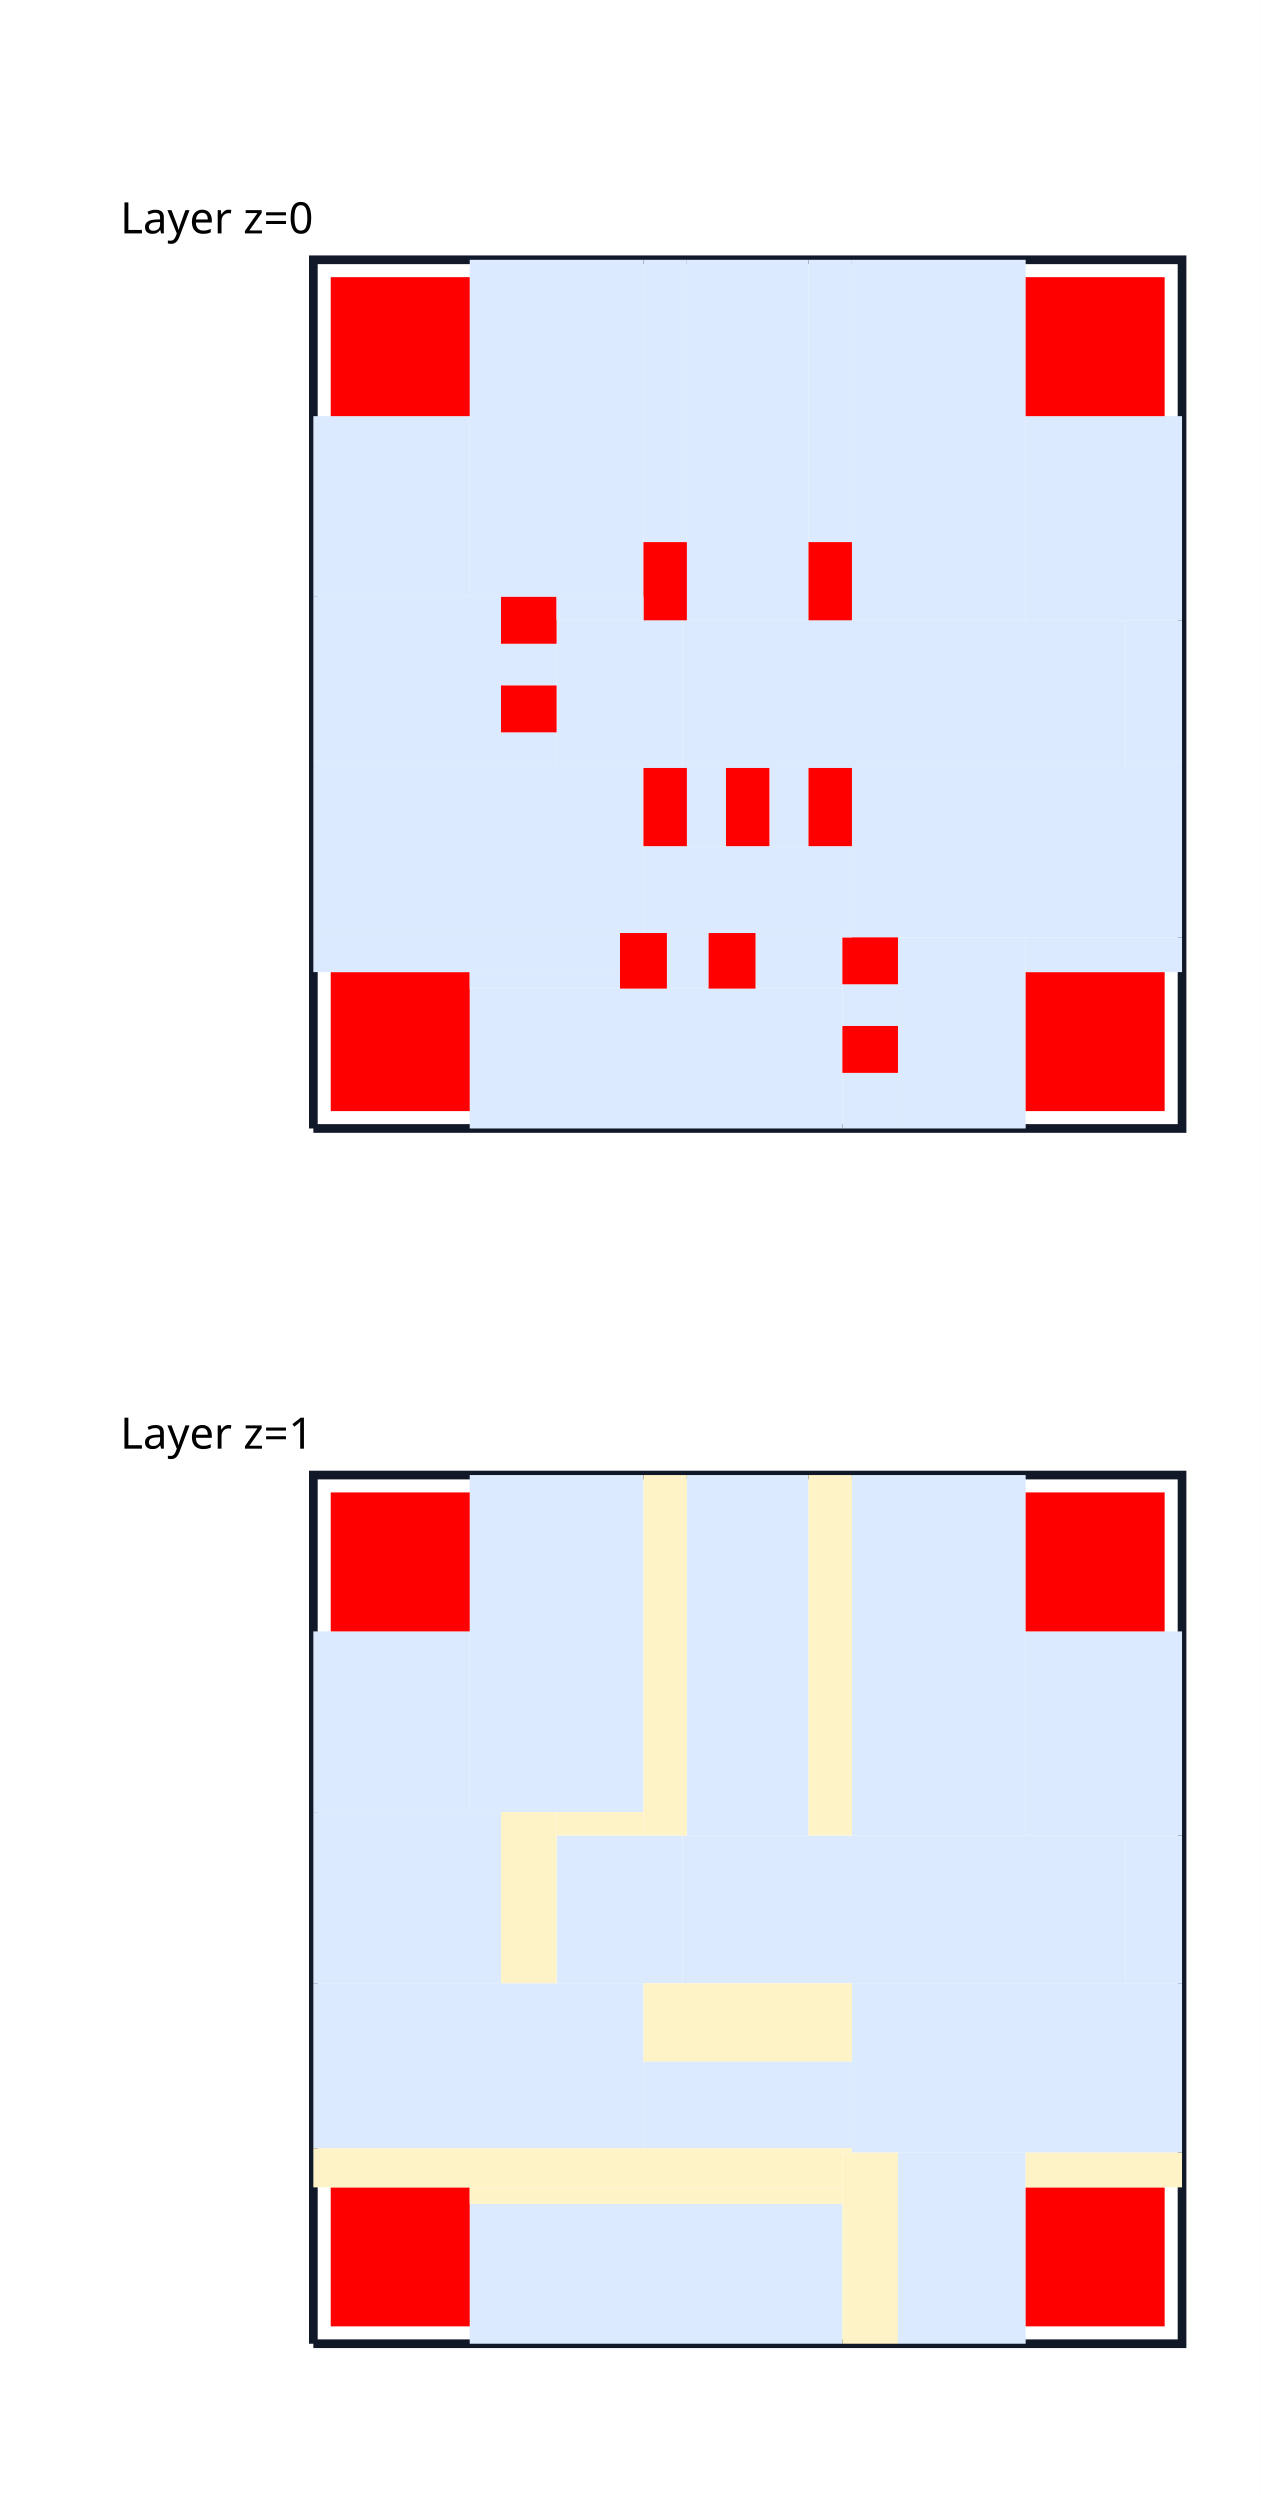
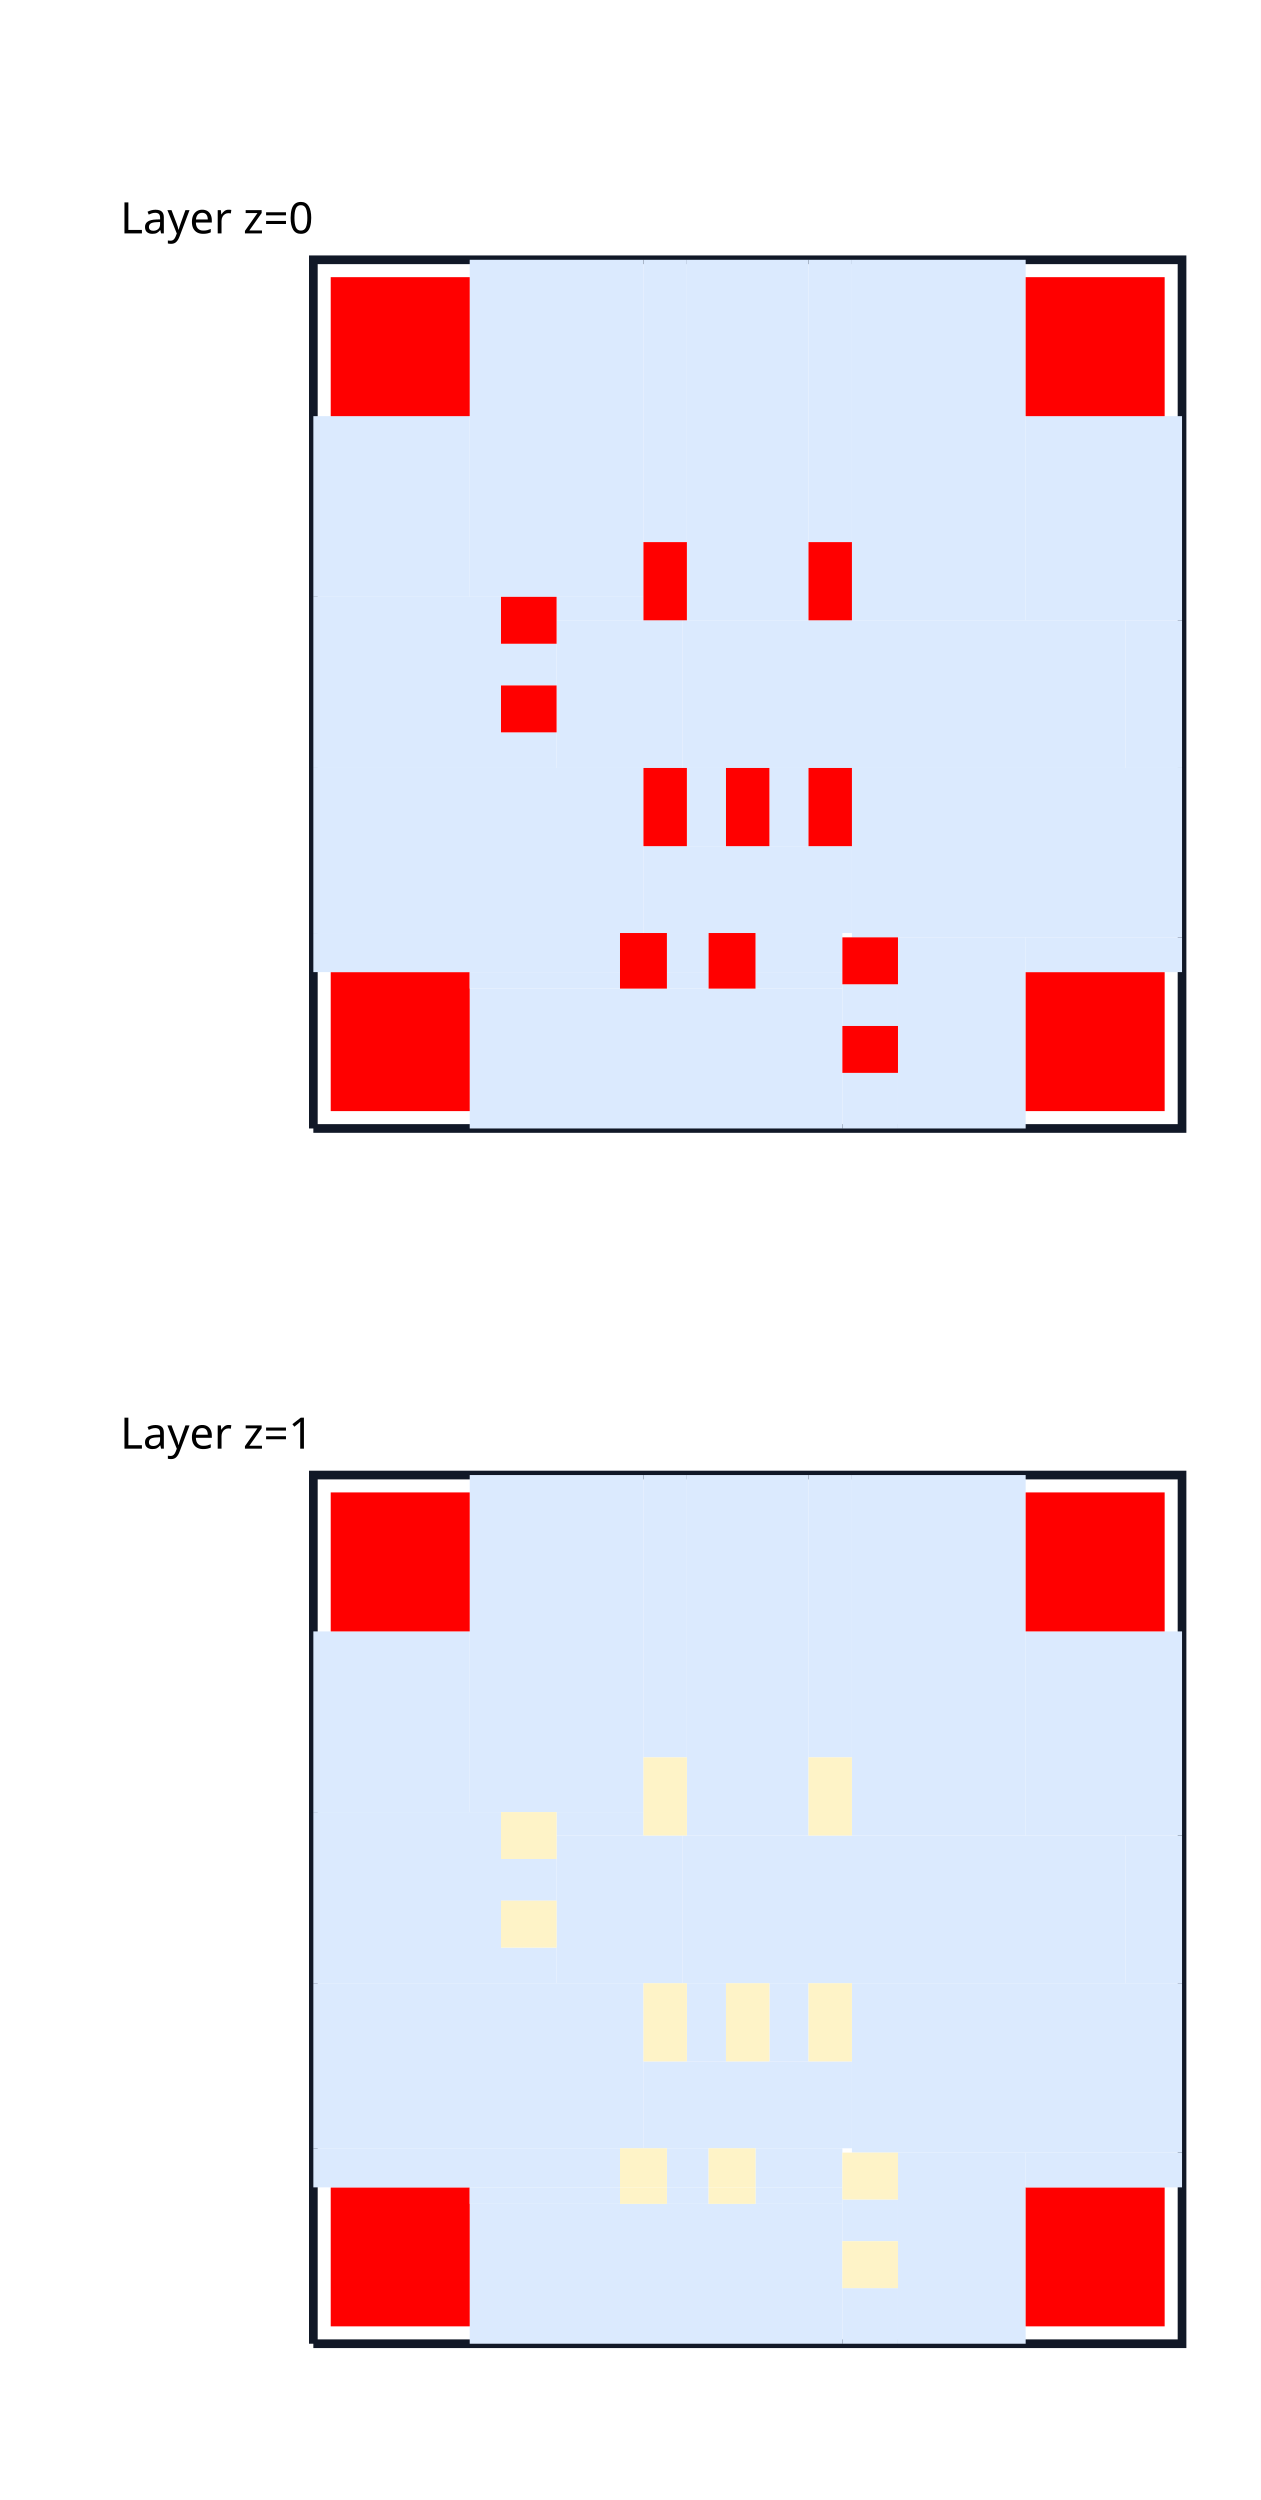
<svg xmlns="http://www.w3.org/2000/svg" width="640" height="1269" viewBox="0 0 640 1269">
  <rect width="100%" height="100%" fill="white" />
  <g>
    <polyline data-points="0,0 10,0 10,10 0,10 0,0" data-type="line" data-label="bounds" points="159.055,572.814 600,572.814 600,131.869 159.055,131.869 159.055,572.814" fill="none" stroke="#111827" stroke-width="4.409" />
  </g>
  <g>
    <polyline data-points="0,-13.989588958333332 10,-13.989588958333332 10,-3.989588958333332 0,-3.989588958333332 0,-13.989588958333332" data-type="line" data-label="bounds" points="159.055,1189.677 600,1189.677 600,748.733 159.055,748.733 159.055,1189.677" fill="none" stroke="#111827" stroke-width="4.409" />
  </g>
  <g>
    <rect data-type="rect" data-label="node" data-x="6.799999499999999" data-y="5" x="346.46" y="314.862" width="224.875" height="74.958" fill="#dbeafe" stroke="black" stroke-width="0.023" />
  </g>
  <g>
    <rect data-type="rect" data-label="node" data-x="3.525061" data-y="5" x="282.521" y="314.862" width="63.939" height="74.958" fill="#dbeafe" stroke="black" stroke-width="0.023" />
  </g>
  <g>
    <rect data-type="rect" data-label="node" data-x="5.0000005000000005" data-y="7.924986499999999" x="348.663" y="131.869" width="61.729" height="182.993" fill="#dbeafe" stroke="black" stroke-width="0.023" />
  </g>
  <g>
    <rect data-type="rect" data-label="node" data-x="1.9000205" data-y="3.2000279999999997" x="159.055" y="389.82" width="167.561" height="83.779" fill="#dbeafe" stroke="black" stroke-width="0.023" />
  </g>
  <g>
    <rect data-type="rect" data-label="node" data-x="2.8000204999999996" data-y="8.0599865" x="238.425" y="131.869" width="88.191" height="171.088" fill="#dbeafe" stroke="black" stroke-width="0.023" />
  </g>
  <g>
    <rect data-type="rect" data-label="node" data-x="8.0999795" data-y="3.1750279999999997" x="432.439" y="389.82" width="167.561" height="85.984" fill="#dbeafe" stroke="black" stroke-width="0.023" />
  </g>
  <g>
    <rect data-type="rect" data-label="node" data-x="7.1999794999999995" data-y="7.924986499999999" x="432.439" y="131.869" width="88.191" height="182.993" fill="#dbeafe" stroke="black" stroke-width="0.023" />
  </g>
  <g>
    <rect data-type="rect" data-label="node" data-x="5" data-y="2.750029" x="326.616" y="429.505" width="105.823" height="44.094" fill="#dbeafe" stroke="black" stroke-width="0.023" />
  </g>
  <g>
    <rect data-type="rect" data-label="node" data-x="1.0800205" data-y="5.135" x="159.055" y="302.957" width="95.246" height="86.864" fill="#dbeafe" stroke="black" stroke-width="0.023" />
  </g>
  <g>
    <rect data-type="rect" data-label="node" data-x="0.8999999999999999" data-y="7.1599865" x="159.055" y="211.239" width="79.37" height="91.718" fill="#dbeafe" stroke="black" stroke-width="0.023" />
  </g>
  <g>
    <rect data-type="rect" data-label="node" data-x="3.9450204999999996" data-y="0.8050145" x="238.425" y="501.82" width="189.167" height="70.993" fill="#dbeafe" stroke="black" stroke-width="0.023" />
  </g>
  <g>
    <rect data-type="rect" data-label="node" data-x="7.4650205" data-y="1.1000145" x="455.813" y="475.804" width="64.817" height="97.009" fill="#dbeafe" stroke="black" stroke-width="0.023" />
  </g>
  <g>
    <rect data-type="rect" data-label="node" data-x="9.1" data-y="7.024986499999999" x="520.63" y="211.239" width="79.37" height="103.623" fill="#dbeafe" stroke="black" stroke-width="0.023" />
  </g>
  <g>
    <rect data-type="rect" data-label="node" data-x="9.674958999999998" data-y="5" x="571.335" y="314.862" width="28.665" height="74.958" fill="#dbeafe" stroke="black" stroke-width="0.023" />
  </g>
  <g>
    <rect data-type="rect" data-label="node" data-x="1" data-y="1" x="167.874" y="493.444" width="70.551" height="70.551" fill="red" stroke="black" stroke-width="0.023" />
  </g>
  <g>
    <rect data-type="rect" data-label="node" data-x="1" data-y="9" x="167.874" y="140.688" width="70.551" height="70.551" fill="red" stroke="black" stroke-width="0.023" />
  </g>
  <g>
    <rect data-type="rect" data-label="node" data-x="9" data-y="9" x="520.63" y="140.688" width="70.551" height="70.551" fill="red" stroke="black" stroke-width="0.023" />
  </g>
  <g>
    <rect data-type="rect" data-label="node" data-x="9" data-y="1" x="520.63" y="493.444" width="70.551" height="70.551" fill="red" stroke="black" stroke-width="0.023" />
  </g>
  <g>
    <rect data-type="rect" data-label="node" data-x="1.7650204999999999" data-y="2.0250144999999997" x="159.055" y="473.6" width="155.655" height="19.844" fill="#dbeafe" stroke="black" stroke-width="0.023" />
  </g>
  <g>
+     <rect data-type="rect" data-label="node" data-x="4.310041" data-y="2.0250144999999997" x="338.521" y="473.6" width="21.165" height="19.844" fill="#dbeafe" stroke="black" stroke-width="0.023" />
+   </g>
+   <g>
+     <rect data-type="rect" data-label="node" data-x="5.590040999999999" data-y="2.0250144999999997" x="383.498" y="473.6" width="44.094" height="19.844" fill="#dbeafe" stroke="black" stroke-width="0.023" />
+   </g>
+   <g>
+     <rect data-type="rect" data-label="node" data-x="4.5250205" data-y="3.7000279999999997" x="348.663" y="389.82" width="19.841" height="39.685" fill="#dbeafe" stroke="black" stroke-width="0.023" />
+   </g>
+   <g>
+     <rect data-type="rect" data-label="node" data-x="5.4749795" data-y="3.7000279999999997" x="390.551" y="389.82" width="19.841" height="39.685" fill="#dbeafe" stroke="black" stroke-width="0.023" />
+   </g>
+   <g>
+     <rect data-type="rect" data-label="node" data-x="4.0500405" data-y="8.3749855" x="326.616" y="131.869" width="22.047" height="143.308" fill="#dbeafe" stroke="black" stroke-width="0.023" />
+   </g>
+   <g>
+     <rect data-type="rect" data-label="node" data-x="5.94996" data-y="8.3749855" x="410.392" y="131.869" width="22.047" height="143.308" fill="#dbeafe" stroke="black" stroke-width="0.023" />
+   </g>
+   <g>
+     <rect data-type="rect" data-label="node" data-x="6.410041" data-y="0.3200145" x="427.592" y="544.592" width="28.22" height="28.222" fill="#dbeafe" stroke="black" stroke-width="0.023" />
+   </g>
+   <g>
+     <rect data-type="rect" data-label="node" data-x="6.410041" data-y="1.420029" x="427.592" y="499.615" width="28.22" height="21.165" fill="#dbeafe" stroke="black" stroke-width="0.023" />
+   </g>
+   <g>
    <rect data-type="rect" data-label="node" data-x="2.480041" data-y="4.3549999999999995" x="254.301" y="371.744" width="28.22" height="18.076" fill="#dbeafe" stroke="black" stroke-width="0.023" />
  </g>
  <g>
    <rect data-type="rect" data-label="node" data-x="2.480041" data-y="5.339972999999999" x="254.301" y="326.768" width="28.22" height="21.165" fill="#dbeafe" stroke="black" stroke-width="0.023" />
  </g>
  <g>
-     <rect data-type="rect" data-label="node" data-x="4.310041" data-y="1.930029" x="338.521" y="473.6" width="21.165" height="28.22" fill="#dbeafe" stroke="black" stroke-width="0.023" />
-   </g>
-   <g>
-     <rect data-type="rect" data-label="node" data-x="4.0500405" data-y="8.3749855" x="326.616" y="131.869" width="22.047" height="143.308" fill="#dbeafe" stroke="black" stroke-width="0.023" />
-   </g>
-   <g>
-     <rect data-type="rect" data-label="node" data-x="4.5250205" data-y="3.7000279999999997" x="348.663" y="389.82" width="19.841" height="39.685" fill="#dbeafe" stroke="black" stroke-width="0.023" />
-   </g>
-   <g>
-     <rect data-type="rect" data-label="node" data-x="5.4749795" data-y="3.7000279999999997" x="390.551" y="389.82" width="19.841" height="39.685" fill="#dbeafe" stroke="black" stroke-width="0.023" />
-   </g>
-   <g>
-     <rect data-type="rect" data-label="node" data-x="5.590040999999999" data-y="1.930029" x="383.498" y="473.6" width="44.094" height="28.22" fill="#dbeafe" stroke="black" stroke-width="0.023" />
-   </g>
-   <g>
-     <rect data-type="rect" data-label="node" data-x="6.410041" data-y="0.3200145" x="427.592" y="544.592" width="28.22" height="28.222" fill="#dbeafe" stroke="black" stroke-width="0.023" />
-   </g>
-   <g>
-     <rect data-type="rect" data-label="node" data-x="5.94996" data-y="8.3749855" x="410.392" y="131.869" width="22.047" height="143.308" fill="#dbeafe" stroke="black" stroke-width="0.023" />
-   </g>
-   <g>
-     <rect data-type="rect" data-label="node" data-x="6.410041" data-y="1.420029" x="427.592" y="499.615" width="28.22" height="21.165" fill="#dbeafe" stroke="black" stroke-width="0.023" />
+     <rect data-type="rect" data-label="node" data-x="2.6650202500000693" data-y="1.7050144999999999" x="238.425" y="493.444" width="76.285" height="8.377" fill="#dbeafe" stroke="black" stroke-width="0.023" />
+   </g>
+   <g>
+     <rect data-type="rect" data-label="node" data-x="4.310041" data-y="1.7050144999999999" x="338.521" y="493.444" width="21.165" height="8.377" fill="#dbeafe" stroke="black" stroke-width="0.023" />
+   </g>
+   <g>
+     <rect data-type="rect" data-label="node" data-x="5.590040999999999" data-y="1.7050144999999999" x="383.498" y="493.444" width="44.094" height="8.377" fill="#dbeafe" stroke="black" stroke-width="0.023" />
  </g>
  <g>
    <rect data-type="rect" data-label="node" data-x="9.1" data-y="2.0000145" x="520.63" y="475.804" width="79.37" height="17.639" fill="#dbeafe" stroke="black" stroke-width="0.023" />
  </g>
  <g>
+     <rect data-type="rect" data-label="node" data-x="3.300040750000069" data-y="5.984973" x="282.521" y="302.957" width="44.094" height="11.906" fill="#dbeafe" stroke="black" stroke-width="0.023" />
+   </g>
+   <g>
    <rect data-type="rect" data-label="node" data-x="4.050040000000138" data-y="3.7000280000000316" x="326.616" y="389.82" width="22.047" height="39.685" fill="red" stroke="black" stroke-width="0.023" />
  </g>
  <g>
    <rect data-type="rect" data-label="node" data-x="4.999999999999943" data-y="3.7000280000000316" x="368.504" y="389.82" width="22.047" height="39.685" fill="red" stroke="black" stroke-width="0.023" />
  </g>
  <g>
    <rect data-type="rect" data-label="node" data-x="5.949959999999862" data-y="3.7000280000000316" x="410.392" y="389.82" width="22.047" height="39.685" fill="red" stroke="black" stroke-width="0.023" />
  </g>
  <g>
    <rect data-type="rect" data-label="node" data-x="5.949959999999862" data-y="6.299971999999968" x="410.392" y="275.177" width="22.047" height="39.685" fill="red" stroke="black" stroke-width="0.023" />
  </g>
  <g>
    <rect data-type="rect" data-label="node" data-x="4.050040000000138" data-y="6.299971999999968" x="326.616" y="275.177" width="22.047" height="39.685" fill="red" stroke="black" stroke-width="0.023" />
  </g>
  <g>
    <rect data-type="rect" data-label="node" data-x="2.480040500000138" data-y="5.849972899999967" x="254.301" y="302.957" width="28.22" height="23.811" fill="red" stroke="black" stroke-width="0.023" />
  </g>
  <g>
    <rect data-type="rect" data-label="node" data-x="2.480040500000138" data-y="4.829972899999968" x="254.301" y="347.933" width="28.22" height="23.811" fill="red" stroke="black" stroke-width="0.023" />
  </g>
  <g>
    <rect data-type="rect" data-label="node" data-x="3.8000405000001383" data-y="1.9300289000000315" x="314.71" y="473.6" width="23.811" height="28.22" fill="red" stroke="black" stroke-width="0.023" />
  </g>
  <g>
    <rect data-type="rect" data-label="node" data-x="4.820040500000138" data-y="1.9300289000000315" x="359.687" y="473.6" width="23.811" height="28.22" fill="red" stroke="black" stroke-width="0.023" />
  </g>
  <g>
    <rect data-type="rect" data-label="node" data-x="6.410040500000138" data-y="0.9100289000000319" x="427.592" y="520.781" width="28.22" height="23.811" fill="red" stroke="black" stroke-width="0.023" />
  </g>
  <g>
    <rect data-type="rect" data-label="node" data-x="6.410040500000138" data-y="1.9300289000000315" x="427.592" y="475.804" width="28.22" height="23.811" fill="red" stroke="black" stroke-width="0.023" />
  </g>
  <g>
-     <rect data-type="rect" data-label="node" data-x="3.300040750000069" data-y="5.984973" x="282.521" y="302.957" width="44.094" height="11.906" fill="#dbeafe" stroke="black" stroke-width="0.023" />
-   </g>
-   <g>
-     <rect data-type="rect" data-label="node" data-x="6.145" data-y="2.225029" x="427.592" y="473.6" width="4.847" height="2.205" fill="#dbeafe" stroke="black" stroke-width="0.023" />
-   </g>
-   <g>
-     <rect data-type="rect" data-label="node" data-x="2.6650202500000693" data-y="1.7050144999999999" x="238.425" y="493.444" width="76.285" height="8.377" fill="#dbeafe" stroke="black" stroke-width="0.023" />
-   </g>
-   <g>
    <rect data-type="rect" data-label="node" data-x="6.799999499999999" data-y="-8.989588958333332" x="346.46" y="931.726" width="224.875" height="74.958" fill="#dbeafe" stroke="black" stroke-width="0.023" />
  </g>
  <g>
    <rect data-type="rect" data-label="node" data-x="3.525061" data-y="-8.989588958333332" x="282.521" y="931.726" width="63.939" height="74.958" fill="#dbeafe" stroke="black" stroke-width="0.023" />
  </g>
  <g>
    <rect data-type="rect" data-label="node" data-x="5.0000005000000005" data-y="-6.064602458333333" x="348.663" y="748.733" width="61.729" height="182.993" fill="#dbeafe" stroke="black" stroke-width="0.023" />
  </g>
  <g>
    <rect data-type="rect" data-label="node" data-x="1.9000205" data-y="-10.789560958333333" x="159.055" y="1006.684" width="167.561" height="83.779" fill="#dbeafe" stroke="black" stroke-width="0.023" />
  </g>
  <g>
    <rect data-type="rect" data-label="node" data-x="2.8000204999999996" data-y="-5.929602458333331" x="238.425" y="748.733" width="88.191" height="171.088" fill="#dbeafe" stroke="black" stroke-width="0.023" />
  </g>
  <g>
    <rect data-type="rect" data-label="node" data-x="8.0999795" data-y="-10.814560958333333" x="432.439" y="1006.684" width="167.561" height="85.984" fill="#dbeafe" stroke="black" stroke-width="0.023" />
  </g>
  <g>
    <rect data-type="rect" data-label="node" data-x="7.1999794999999995" data-y="-6.064602458333333" x="432.439" y="748.733" width="88.191" height="182.993" fill="#dbeafe" stroke="black" stroke-width="0.023" />
  </g>
  <g>
    <rect data-type="rect" data-label="node" data-x="5" data-y="-11.239559958333333" x="326.616" y="1046.369" width="105.823" height="44.094" fill="#dbeafe" stroke="black" stroke-width="0.023" />
  </g>
  <g>
    <rect data-type="rect" data-label="node" data-x="1.0800205" data-y="-8.854588958333332" x="159.055" y="919.82" width="95.246" height="86.864" fill="#dbeafe" stroke="black" stroke-width="0.023" />
  </g>
  <g>
    <rect data-type="rect" data-label="node" data-x="0.8999999999999999" data-y="-6.829602458333333" x="159.055" y="828.103" width="79.37" height="91.718" fill="#dbeafe" stroke="black" stroke-width="0.023" />
  </g>
  <g>
    <rect data-type="rect" data-label="node" data-x="3.9450204999999996" data-y="-13.184574458333332" x="238.425" y="1118.684" width="189.167" height="70.993" fill="#dbeafe" stroke="black" stroke-width="0.023" />
  </g>
  <g>
    <rect data-type="rect" data-label="node" data-x="7.4650205" data-y="-12.889574458333332" x="455.813" y="1092.668" width="64.817" height="97.009" fill="#dbeafe" stroke="black" stroke-width="0.023" />
  </g>
  <g>
    <rect data-type="rect" data-label="node" data-x="9.1" data-y="-6.964602458333333" x="520.63" y="828.103" width="79.37" height="103.623" fill="#dbeafe" stroke="black" stroke-width="0.023" />
  </g>
  <g>
    <rect data-type="rect" data-label="node" data-x="9.674958999999998" data-y="-8.989588958333332" x="571.335" y="931.726" width="28.665" height="74.958" fill="#dbeafe" stroke="black" stroke-width="0.023" />
  </g>
  <g>
    <rect data-type="rect" data-label="node" data-x="1" data-y="-12.989588958333332" x="167.874" y="1110.307" width="70.551" height="70.551" fill="red" stroke="black" stroke-width="0.023" />
  </g>
  <g>
    <rect data-type="rect" data-label="node" data-x="1" data-y="-4.989588958333332" x="167.874" y="757.551" width="70.551" height="70.551" fill="red" stroke="black" stroke-width="0.023" />
  </g>
  <g>
    <rect data-type="rect" data-label="node" data-x="9" data-y="-4.989588958333332" x="520.63" y="757.551" width="70.551" height="70.551" fill="red" stroke="black" stroke-width="0.023" />
  </g>
  <g>
    <rect data-type="rect" data-label="node" data-x="9" data-y="-12.989588958333332" x="520.63" y="1110.307" width="70.551" height="70.551" fill="red" stroke="black" stroke-width="0.023" />
  </g>
  <g>
-     <rect data-type="rect" data-label="node" data-x="4.0500405" data-y="-6.064602458333333" x="326.616" y="748.733" width="22.047" height="182.993" fill="#fef3c7" stroke="black" stroke-width="0.023" />
-   </g>
-   <g>
-     <rect data-type="rect" data-label="node" data-x="5.94996" data-y="-6.064602458333333" x="410.392" y="748.733" width="22.047" height="182.993" fill="#fef3c7" stroke="black" stroke-width="0.023" />
-   </g>
-   <g>
-     <rect data-type="rect" data-label="node" data-x="5" data-y="-10.289560958333333" x="326.616" y="1006.684" width="105.823" height="39.685" fill="#fef3c7" stroke="black" stroke-width="0.023" />
-   </g>
-   <g>
-     <rect data-type="rect" data-label="node" data-x="9.1" data-y="-11.989574458333333" x="520.63" y="1092.668" width="79.37" height="17.639" fill="#fef3c7" stroke="black" stroke-width="0.023" />
-   </g>
-   <g>
-     <rect data-type="rect" data-label="node" data-x="2.480041" data-y="-8.854588958333332" x="254.301" y="919.82" width="28.22" height="86.864" fill="#fef3c7" stroke="black" stroke-width="0.023" />
-   </g>
-   <g>
-     <rect data-type="rect" data-label="node" data-x="6.410041" data-y="-12.889574458333332" x="427.592" y="1092.668" width="28.22" height="97.009" fill="#fef3c7" stroke="black" stroke-width="0.023" />
-   </g>
-   <g>
-     <rect data-type="rect" data-label="node" data-x="3.0450204999999997" data-y="-11.964574458333333" x="159.055" y="1090.464" width="268.537" height="19.844" fill="#fef3c7" stroke="black" stroke-width="0.023" />
-   </g>
-   <g>
-     <rect data-type="rect" data-label="node" data-x="3.300041" data-y="-8.004615958333332" x="282.521" y="919.82" width="44.094" height="11.906" fill="#fef3c7" stroke="black" stroke-width="0.023" />
-   </g>
-   <g>
-     <rect data-type="rect" data-label="node" data-x="6.145" data-y="-11.764559958333333" x="427.592" y="1090.464" width="4.847" height="2.205" fill="#fef3c7" stroke="black" stroke-width="0.023" />
-   </g>
-   <g>
-     <rect data-type="rect" data-label="node" data-x="3.9450204999999996" data-y="-12.284574458333331" x="238.425" y="1110.307" width="189.167" height="8.377" fill="#fef3c7" stroke="black" stroke-width="0.023" />
+     <rect data-type="rect" data-label="node" data-x="1.7650204999999999" data-y="-11.964574458333333" x="159.055" y="1090.464" width="155.655" height="19.844" fill="#dbeafe" stroke="black" stroke-width="0.023" />
+   </g>
+   <g>
+     <rect data-type="rect" data-label="node" data-x="4.310041" data-y="-11.964574458333333" x="338.521" y="1090.464" width="21.165" height="19.844" fill="#dbeafe" stroke="black" stroke-width="0.023" />
+   </g>
+   <g>
+     <rect data-type="rect" data-label="node" data-x="5.590040999999999" data-y="-11.964574458333333" x="383.498" y="1090.464" width="44.094" height="19.844" fill="#dbeafe" stroke="black" stroke-width="0.023" />
+   </g>
+   <g>
+     <rect data-type="rect" data-label="node" data-x="4.5250205" data-y="-10.289560958333333" x="348.663" y="1006.684" width="19.841" height="39.685" fill="#dbeafe" stroke="black" stroke-width="0.023" />
+   </g>
+   <g>
+     <rect data-type="rect" data-label="node" data-x="5.4749795" data-y="-10.289560958333333" x="390.551" y="1006.684" width="19.841" height="39.685" fill="#dbeafe" stroke="black" stroke-width="0.023" />
+   </g>
+   <g>
+     <rect data-type="rect" data-label="node" data-x="4.0500405" data-y="-5.614603458333333" x="326.616" y="748.733" width="22.047" height="143.308" fill="#dbeafe" stroke="black" stroke-width="0.023" />
+   </g>
+   <g>
+     <rect data-type="rect" data-label="node" data-x="5.94996" data-y="-5.614603458333333" x="410.392" y="748.733" width="22.047" height="143.308" fill="#dbeafe" stroke="black" stroke-width="0.023" />
+   </g>
+   <g>
+     <rect data-type="rect" data-label="node" data-x="6.410041" data-y="-13.669574458333333" x="427.592" y="1161.456" width="28.22" height="28.222" fill="#dbeafe" stroke="black" stroke-width="0.023" />
+   </g>
+   <g>
+     <rect data-type="rect" data-label="node" data-x="6.410041" data-y="-12.569559958333333" x="427.592" y="1116.479" width="28.22" height="21.165" fill="#dbeafe" stroke="black" stroke-width="0.023" />
+   </g>
+   <g>
+     <rect data-type="rect" data-label="node" data-x="2.480041" data-y="-9.634588958333332" x="254.301" y="988.608" width="28.22" height="18.076" fill="#dbeafe" stroke="black" stroke-width="0.023" />
+   </g>
+   <g>
+     <rect data-type="rect" data-label="node" data-x="2.480041" data-y="-8.649615958333333" x="254.301" y="943.631" width="28.22" height="21.165" fill="#dbeafe" stroke="black" stroke-width="0.023" />
+   </g>
+   <g>
+     <rect data-type="rect" data-label="node" data-x="2.6650202500000693" data-y="-12.284574458333331" x="238.425" y="1110.307" width="76.285" height="8.377" fill="#dbeafe" stroke="black" stroke-width="0.023" />
+   </g>
+   <g>
+     <rect data-type="rect" data-label="node" data-x="4.310041" data-y="-12.284574458333331" x="338.521" y="1110.307" width="21.165" height="8.377" fill="#dbeafe" stroke="black" stroke-width="0.023" />
+   </g>
+   <g>
+     <rect data-type="rect" data-label="node" data-x="5.590040999999999" data-y="-12.284574458333331" x="383.498" y="1110.307" width="44.094" height="8.377" fill="#dbeafe" stroke="black" stroke-width="0.023" />
+   </g>
+   <g>
+     <rect data-type="rect" data-label="node" data-x="9.1" data-y="-11.989574458333333" x="520.63" y="1092.668" width="79.37" height="17.639" fill="#dbeafe" stroke="black" stroke-width="0.023" />
+   </g>
+   <g>
+     <rect data-type="rect" data-label="node" data-x="3.300040750000069" data-y="-8.004615958333332" x="282.521" y="919.82" width="44.094" height="11.906" fill="#dbeafe" stroke="black" stroke-width="0.023" />
+   </g>
+   <g>
+     <rect data-type="rect" data-label="node" data-x="4.0500405" data-y="-7.689616958333334" x="326.616" y="892.041" width="22.047" height="39.685" fill="#fef3c7" stroke="black" stroke-width="0.023" />
+   </g>
+   <g>
+     <rect data-type="rect" data-label="node" data-x="5.94996" data-y="-7.689616958333334" x="410.392" y="892.041" width="22.047" height="39.685" fill="#fef3c7" stroke="black" stroke-width="0.023" />
+   </g>
+   <g>
+     <rect data-type="rect" data-label="node" data-x="4.0500405" data-y="-10.289560958333333" x="326.616" y="1006.684" width="22.047" height="39.685" fill="#fef3c7" stroke="black" stroke-width="0.023" />
+   </g>
+   <g>
+     <rect data-type="rect" data-label="node" data-x="5" data-y="-10.289560958333333" x="368.504" y="1006.684" width="22.047" height="39.685" fill="#fef3c7" stroke="black" stroke-width="0.023" />
+   </g>
+   <g>
+     <rect data-type="rect" data-label="node" data-x="5.9499595" data-y="-10.289560958333333" x="410.392" y="1006.684" width="22.047" height="39.685" fill="#fef3c7" stroke="black" stroke-width="0.023" />
+   </g>
+   <g>
+     <rect data-type="rect" data-label="node" data-x="2.480041" data-y="-9.159615958333333" x="254.301" y="964.797" width="28.22" height="23.811" fill="#fef3c7" stroke="black" stroke-width="0.023" />
+   </g>
+   <g>
+     <rect data-type="rect" data-label="node" data-x="2.480041" data-y="-8.139615958333334" x="254.301" y="919.82" width="28.22" height="23.811" fill="#fef3c7" stroke="black" stroke-width="0.023" />
+   </g>
+   <g>
+     <rect data-type="rect" data-label="node" data-x="6.410041" data-y="-13.079559958333332" x="427.592" y="1137.645" width="28.22" height="23.811" fill="#fef3c7" stroke="black" stroke-width="0.023" />
+   </g>
+   <g>
+     <rect data-type="rect" data-label="node" data-x="6.410041" data-y="-12.059559958333333" x="427.592" y="1092.668" width="28.22" height="23.811" fill="#fef3c7" stroke="black" stroke-width="0.023" />
+   </g>
+   <g>
+     <rect data-type="rect" data-label="node" data-x="3.800041" data-y="-11.964574458333333" x="314.71" y="1090.464" width="23.811" height="19.844" fill="#fef3c7" stroke="black" stroke-width="0.023" />
+   </g>
+   <g>
+     <rect data-type="rect" data-label="node" data-x="4.820041" data-y="-11.964574458333333" x="359.687" y="1090.464" width="23.811" height="19.844" fill="#fef3c7" stroke="black" stroke-width="0.023" />
+   </g>
+   <g>
+     <rect data-type="rect" data-label="node" data-x="3.8000407500000692" data-y="-12.284574458333331" x="314.71" y="1110.307" width="23.811" height="8.377" fill="#fef3c7" stroke="black" stroke-width="0.023" />
+   </g>
+   <g>
+     <rect data-type="rect" data-label="node" data-x="4.820041" data-y="-12.284574458333331" x="359.687" y="1110.307" width="23.811" height="8.377" fill="#fef3c7" stroke="black" stroke-width="0.023" />
  </g>
  <text data-type="text" data-label="Layer z=0" data-x="0" data-y="10.691671166666666" x="159.055" y="101.37" fill="black" font-size="22.047" font-family="sans-serif" text-anchor="end" dominant-baseline="text-before-edge">Layer z=0</text>
  <text data-type="text" data-label="Layer z=1" data-x="0" data-y="-3.2979177916666664" x="159.055" y="718.234" fill="black" font-size="22.047" font-family="sans-serif" text-anchor="end" dominant-baseline="text-before-edge">Layer z=1</text>
  <g id="crosshair" style="display: none">
    <line id="crosshair-h" y1="0" y2="1269" stroke="#666" stroke-width="0.5" />
    <line id="crosshair-v" x1="0" x2="640" stroke="#666" stroke-width="0.5" />
    <text id="coordinates" font-family="monospace" font-size="12" fill="#666" />
  </g>
</svg>
